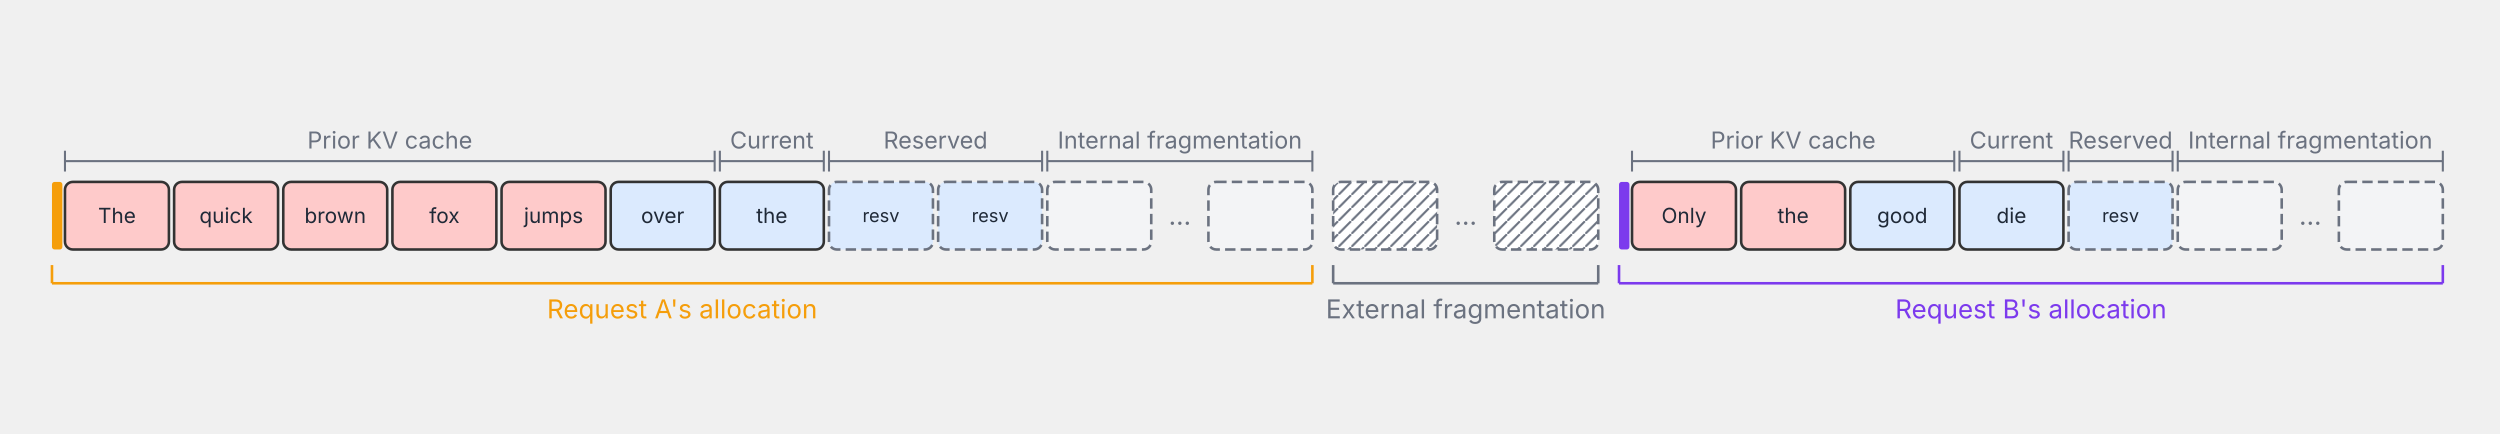
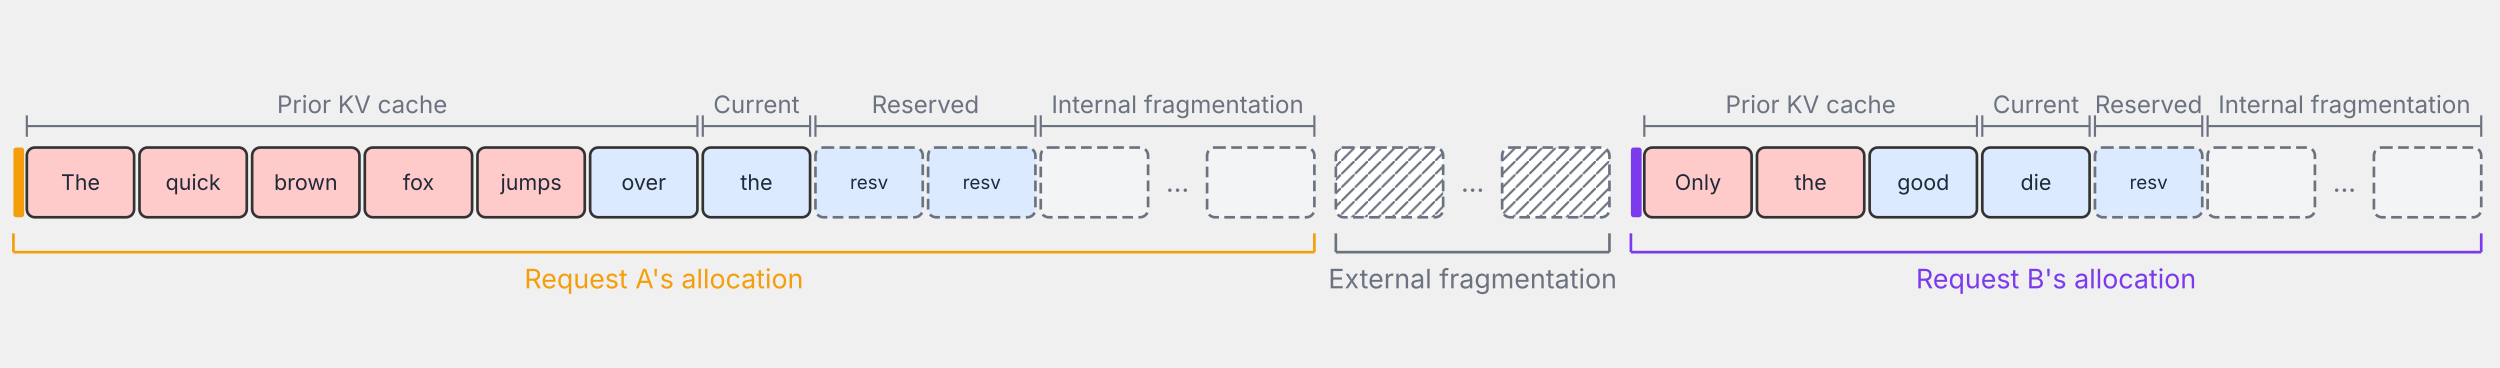
- <svg xmlns="http://www.w3.org/2000/svg" baseProfile="full" height="167px" version="1.1" viewBox="0 0 962 167" width="962px">
+ <svg xmlns="http://www.w3.org/2000/svg" baseProfile="full" height="137px" version="1.1" viewBox="0 0 932 137" width="932px">
  <defs>
    <marker id="arrowhead" markerHeight="4" markerWidth="4" orient="auto" refX="4" refY="2.0">
      <polygon fill="#374151" points="0,0 4,2.0 0,4" />
    </marker>
    <pattern height="5" id="frag_hatch" patternUnits="userSpaceOnUse" width="5">
      <line stroke="#6B7280" stroke-width="0.8" x1="0" x2="5" y1="5" y2="0" />
    </pattern>
  </defs>
-   <rect fill="#F59E0B" height="26" rx="1" ry="1" width="4" x="20" y="70" />
-   <rect fill="#FECACA" height="26" rx="3" ry="3" stroke="#333333" stroke-width="1.0" width="40" x="25" y="70" />
-   <text dy="0.35em" fill="#1F2937" font-family="Inter, Segoe UI, Helvetica, Arial, sans-serif" font-size="8px" text-anchor="middle" x="45.0" y="83.0">The</text>
-   <rect fill="#FECACA" height="26" rx="3" ry="3" stroke="#333333" stroke-width="1.0" width="40" x="67" y="70" />
-   <text dy="0.35em" fill="#1F2937" font-family="Inter, Segoe UI, Helvetica, Arial, sans-serif" font-size="8px" text-anchor="middle" x="87.0" y="83.0">quick</text>
-   <rect fill="#FECACA" height="26" rx="3" ry="3" stroke="#333333" stroke-width="1.0" width="40" x="109" y="70" />
-   <text dy="0.35em" fill="#1F2937" font-family="Inter, Segoe UI, Helvetica, Arial, sans-serif" font-size="8px" text-anchor="middle" x="129.0" y="83.0">brown</text>
-   <rect fill="#FECACA" height="26" rx="3" ry="3" stroke="#333333" stroke-width="1.0" width="40" x="151" y="70" />
-   <text dy="0.35em" fill="#1F2937" font-family="Inter, Segoe UI, Helvetica, Arial, sans-serif" font-size="8px" text-anchor="middle" x="171.0" y="83.0">fox</text>
-   <rect fill="#FECACA" height="26" rx="3" ry="3" stroke="#333333" stroke-width="1.0" width="40" x="193" y="70" />
-   <text dy="0.35em" fill="#1F2937" font-family="Inter, Segoe UI, Helvetica, Arial, sans-serif" font-size="8px" text-anchor="middle" x="213.0" y="83.0">jumps</text>
-   <rect fill="#DBEAFE" height="26" rx="3" ry="3" stroke="#333333" stroke-width="1.0" width="40" x="235" y="70" />
-   <text dy="0.35em" fill="#1F2937" font-family="Inter, Segoe UI, Helvetica, Arial, sans-serif" font-size="8px" text-anchor="middle" x="255.0" y="83.0">over</text>
-   <rect fill="#DBEAFE" height="26" rx="3" ry="3" stroke="#333333" stroke-width="1.0" width="40" x="277" y="70" />
-   <text dy="0.35em" fill="#1F2937" font-family="Inter, Segoe UI, Helvetica, Arial, sans-serif" font-size="8px" text-anchor="middle" x="297.0" y="83.0">the</text>
-   <rect fill="#DBEAFE" height="26" rx="3" ry="3" stroke="#6B7280" stroke-dasharray="4,2" stroke-width="1.0" width="40" x="319" y="70" />
-   <text dy="0.35em" fill="#1F2937" font-family="Inter, Segoe UI, Helvetica, Arial, sans-serif" font-size="7px" text-anchor="middle" x="339.0" y="83.0">resv</text>
-   <rect fill="#DBEAFE" height="26" rx="3" ry="3" stroke="#6B7280" stroke-dasharray="4,2" stroke-width="1.0" width="40" x="361" y="70" />
-   <text dy="0.35em" fill="#1F2937" font-family="Inter, Segoe UI, Helvetica, Arial, sans-serif" font-size="7px" text-anchor="middle" x="381.0" y="83.0">resv</text>
-   <rect fill="#F3F4F6" height="26" rx="3" ry="3" stroke="#6B7280" stroke-dasharray="4,2" stroke-width="1.0" width="40" x="403" y="70" />
-   <text dy="0.35em" fill="#6B7280" font-family="Inter, Segoe UI, Helvetica, Arial, sans-serif" font-size="10px" text-anchor="middle" x="454.0" y="83.0">...</text>
-   <rect fill="#F3F4F6" height="26" rx="3" ry="3" stroke="#6B7280" stroke-dasharray="4,2" stroke-width="1.0" width="40" x="465" y="70" />
-   <rect fill="#FFFFFF" height="26" rx="3" ry="3" stroke="#6B7280" stroke-dasharray="4,2" stroke-width="1.0" width="40" x="513" y="70" />
-   <rect fill="url(#frag_hatch)" height="26" rx="3" ry="3" width="40" x="513" y="70" />
-   <text dy="0.35em" fill="#6B7280" font-family="Inter, Segoe UI, Helvetica, Arial, sans-serif" font-size="10px" text-anchor="middle" x="564.0" y="83.0">...</text>
-   <rect fill="#FFFFFF" height="26" rx="3" ry="3" stroke="#6B7280" stroke-dasharray="4,2" stroke-width="1.0" width="40" x="575" y="70" />
-   <rect fill="url(#frag_hatch)" height="26" rx="3" ry="3" width="40" x="575" y="70" />
-   <rect fill="#7C3AED" height="26" rx="1" ry="1" width="4" x="623" y="70" />
-   <rect fill="#FECACA" height="26" rx="3" ry="3" stroke="#333333" stroke-width="1.0" width="40" x="628" y="70" />
-   <text dy="0.35em" fill="#1F2937" font-family="Inter, Segoe UI, Helvetica, Arial, sans-serif" font-size="8px" text-anchor="middle" x="648.0" y="83.0">Only</text>
-   <rect fill="#FECACA" height="26" rx="3" ry="3" stroke="#333333" stroke-width="1.0" width="40" x="670" y="70" />
-   <text dy="0.35em" fill="#1F2937" font-family="Inter, Segoe UI, Helvetica, Arial, sans-serif" font-size="8px" text-anchor="middle" x="690.0" y="83.0">the</text>
-   <rect fill="#DBEAFE" height="26" rx="3" ry="3" stroke="#333333" stroke-width="1.0" width="40" x="712" y="70" />
-   <text dy="0.35em" fill="#1F2937" font-family="Inter, Segoe UI, Helvetica, Arial, sans-serif" font-size="8px" text-anchor="middle" x="732.0" y="83.0">good</text>
-   <rect fill="#DBEAFE" height="26" rx="3" ry="3" stroke="#333333" stroke-width="1.0" width="40" x="754" y="70" />
-   <text dy="0.35em" fill="#1F2937" font-family="Inter, Segoe UI, Helvetica, Arial, sans-serif" font-size="8px" text-anchor="middle" x="774.0" y="83.0">die</text>
-   <rect fill="#DBEAFE" height="26" rx="3" ry="3" stroke="#6B7280" stroke-dasharray="4,2" stroke-width="1.0" width="40" x="796" y="70" />
-   <text dy="0.35em" fill="#1F2937" font-family="Inter, Segoe UI, Helvetica, Arial, sans-serif" font-size="7px" text-anchor="middle" x="816.0" y="83.0">resv</text>
-   <rect fill="#F3F4F6" height="26" rx="3" ry="3" stroke="#6B7280" stroke-dasharray="4,2" stroke-width="1.0" width="40" x="838" y="70" />
-   <text dy="0.35em" fill="#6B7280" font-family="Inter, Segoe UI, Helvetica, Arial, sans-serif" font-size="10px" text-anchor="middle" x="889.0" y="83.0">...</text>
-   <rect fill="#F3F4F6" height="26" rx="3" ry="3" stroke="#6B7280" stroke-dasharray="4,2" stroke-width="1.0" width="40" x="900" y="70" />
-   <line stroke="#6B7280" stroke-width="0.8" x1="25" x2="25" y1="66" y2="58" />
-   <line stroke="#6B7280" stroke-width="0.8" x1="275" x2="275" y1="66" y2="58" />
-   <line stroke="#6B7280" stroke-width="0.8" x1="25" x2="275" y1="62" y2="62" />
-   <text dy="0.35em" fill="#6B7280" font-family="Inter, Segoe UI, Helvetica, Arial, sans-serif" font-size="9px" text-anchor="middle" x="150.0" y="54">Prior KV cache</text>
-   <line stroke="#6B7280" stroke-width="0.8" x1="277" x2="277" y1="66" y2="58" />
-   <line stroke="#6B7280" stroke-width="0.8" x1="317" x2="317" y1="66" y2="58" />
-   <line stroke="#6B7280" stroke-width="0.8" x1="277" x2="317" y1="62" y2="62" />
-   <text dy="0.35em" fill="#6B7280" font-family="Inter, Segoe UI, Helvetica, Arial, sans-serif" font-size="9px" text-anchor="middle" x="297.0" y="54">Current</text>
-   <line stroke="#6B7280" stroke-width="0.8" x1="319" x2="319" y1="66" y2="58" />
-   <line stroke="#6B7280" stroke-width="0.8" x1="401" x2="401" y1="66" y2="58" />
-   <line stroke="#6B7280" stroke-width="0.8" x1="319" x2="401" y1="62" y2="62" />
-   <text dy="0.35em" fill="#6B7280" font-family="Inter, Segoe UI, Helvetica, Arial, sans-serif" font-size="9px" text-anchor="middle" x="360.0" y="54">Reserved</text>
-   <line stroke="#6B7280" stroke-width="0.8" x1="403" x2="403" y1="66" y2="58" />
-   <line stroke="#6B7280" stroke-width="0.8" x1="505" x2="505" y1="66" y2="58" />
-   <line stroke="#6B7280" stroke-width="0.8" x1="403" x2="505" y1="62" y2="62" />
-   <text dy="0.35em" fill="#6B7280" font-family="Inter, Segoe UI, Helvetica, Arial, sans-serif" font-size="9px" text-anchor="middle" x="454.0" y="54">Internal fragmentation</text>
-   <line stroke="#6B7280" stroke-width="0.8" x1="628" x2="628" y1="66" y2="58" />
-   <line stroke="#6B7280" stroke-width="0.8" x1="752" x2="752" y1="66" y2="58" />
-   <line stroke="#6B7280" stroke-width="0.8" x1="628" x2="752" y1="62" y2="62" />
-   <text dy="0.35em" fill="#6B7280" font-family="Inter, Segoe UI, Helvetica, Arial, sans-serif" font-size="9px" text-anchor="middle" x="690.0" y="54">Prior KV cache</text>
-   <line stroke="#6B7280" stroke-width="0.8" x1="754" x2="754" y1="66" y2="58" />
-   <line stroke="#6B7280" stroke-width="0.8" x1="794" x2="794" y1="66" y2="58" />
-   <line stroke="#6B7280" stroke-width="0.8" x1="754" x2="794" y1="62" y2="62" />
-   <text dy="0.35em" fill="#6B7280" font-family="Inter, Segoe UI, Helvetica, Arial, sans-serif" font-size="9px" text-anchor="middle" x="774.0" y="54">Current</text>
-   <line stroke="#6B7280" stroke-width="0.8" x1="796" x2="796" y1="66" y2="58" />
-   <line stroke="#6B7280" stroke-width="0.8" x1="836" x2="836" y1="66" y2="58" />
-   <line stroke="#6B7280" stroke-width="0.8" x1="796" x2="836" y1="62" y2="62" />
-   <text dy="0.35em" fill="#6B7280" font-family="Inter, Segoe UI, Helvetica, Arial, sans-serif" font-size="9px" text-anchor="middle" x="816.0" y="54">Reserved</text>
-   <line stroke="#6B7280" stroke-width="0.8" x1="838" x2="838" y1="66" y2="58" />
-   <line stroke="#6B7280" stroke-width="0.8" x1="940" x2="940" y1="66" y2="58" />
-   <line stroke="#6B7280" stroke-width="0.8" x1="838" x2="940" y1="62" y2="62" />
-   <text dy="0.35em" fill="#6B7280" font-family="Inter, Segoe UI, Helvetica, Arial, sans-serif" font-size="9px" text-anchor="middle" x="889.0" y="54">Internal fragmentation</text>
-   <line stroke="#F59E0B" stroke-width="1.0" x1="20" x2="20" y1="102" y2="109" />
-   <line stroke="#F59E0B" stroke-width="1.0" x1="20" x2="505" y1="109" y2="109" />
-   <line stroke="#F59E0B" stroke-width="1.0" x1="505" x2="505" y1="102" y2="109" />
-   <text dy="0.35em" fill="#F59E0B" font-family="Inter, Segoe UI, Helvetica, Arial, sans-serif" font-size="10px" text-anchor="middle" x="262.5" y="119">Request A's allocation</text>
-   <line stroke="#6B7280" stroke-width="1.0" x1="513" x2="513" y1="102" y2="109" />
-   <line stroke="#6B7280" stroke-width="1.0" x1="513" x2="615" y1="109" y2="109" />
-   <line stroke="#6B7280" stroke-width="1.0" x1="615" x2="615" y1="102" y2="109" />
-   <text dy="0.35em" fill="#6B7280" font-family="Inter, Segoe UI, Helvetica, Arial, sans-serif" font-size="10px" text-anchor="middle" x="564.0" y="119">External fragmentation</text>
-   <line stroke="#7C3AED" stroke-width="1.0" x1="623" x2="623" y1="102" y2="109" />
-   <line stroke="#7C3AED" stroke-width="1.0" x1="623" x2="940" y1="109" y2="109" />
-   <line stroke="#7C3AED" stroke-width="1.0" x1="940" x2="940" y1="102" y2="109" />
-   <text dy="0.35em" fill="#7C3AED" font-family="Inter, Segoe UI, Helvetica, Arial, sans-serif" font-size="10px" text-anchor="middle" x="781.5" y="119">Request B's allocation</text>
+   <rect fill="#F59E0B" height="26" rx="1" ry="1" width="4" x="5" y="55" />
+   <rect fill="#FECACA" height="26" rx="3" ry="3" stroke="#333333" stroke-width="1.0" width="40" x="10" y="55" />
+   <text dy="0.35em" fill="#1F2937" font-family="Inter, Segoe UI, Helvetica, Arial, sans-serif" font-size="8px" text-anchor="middle" x="30.0" y="68.0">The</text>
+   <rect fill="#FECACA" height="26" rx="3" ry="3" stroke="#333333" stroke-width="1.0" width="40" x="52" y="55" />
+   <text dy="0.35em" fill="#1F2937" font-family="Inter, Segoe UI, Helvetica, Arial, sans-serif" font-size="8px" text-anchor="middle" x="72.0" y="68.0">quick</text>
+   <rect fill="#FECACA" height="26" rx="3" ry="3" stroke="#333333" stroke-width="1.0" width="40" x="94" y="55" />
+   <text dy="0.35em" fill="#1F2937" font-family="Inter, Segoe UI, Helvetica, Arial, sans-serif" font-size="8px" text-anchor="middle" x="114.0" y="68.0">brown</text>
+   <rect fill="#FECACA" height="26" rx="3" ry="3" stroke="#333333" stroke-width="1.0" width="40" x="136" y="55" />
+   <text dy="0.35em" fill="#1F2937" font-family="Inter, Segoe UI, Helvetica, Arial, sans-serif" font-size="8px" text-anchor="middle" x="156.0" y="68.0">fox</text>
+   <rect fill="#FECACA" height="26" rx="3" ry="3" stroke="#333333" stroke-width="1.0" width="40" x="178" y="55" />
+   <text dy="0.35em" fill="#1F2937" font-family="Inter, Segoe UI, Helvetica, Arial, sans-serif" font-size="8px" text-anchor="middle" x="198.0" y="68.0">jumps</text>
+   <rect fill="#DBEAFE" height="26" rx="3" ry="3" stroke="#333333" stroke-width="1.0" width="40" x="220" y="55" />
+   <text dy="0.35em" fill="#1F2937" font-family="Inter, Segoe UI, Helvetica, Arial, sans-serif" font-size="8px" text-anchor="middle" x="240.0" y="68.0">over</text>
+   <rect fill="#DBEAFE" height="26" rx="3" ry="3" stroke="#333333" stroke-width="1.0" width="40" x="262" y="55" />
+   <text dy="0.35em" fill="#1F2937" font-family="Inter, Segoe UI, Helvetica, Arial, sans-serif" font-size="8px" text-anchor="middle" x="282.0" y="68.0">the</text>
+   <rect fill="#DBEAFE" height="26" rx="3" ry="3" stroke="#6B7280" stroke-dasharray="4,2" stroke-width="1.0" width="40" x="304" y="55" />
+   <text dy="0.35em" fill="#1F2937" font-family="Inter, Segoe UI, Helvetica, Arial, sans-serif" font-size="7px" text-anchor="middle" x="324.0" y="68.0">resv</text>
+   <rect fill="#DBEAFE" height="26" rx="3" ry="3" stroke="#6B7280" stroke-dasharray="4,2" stroke-width="1.0" width="40" x="346" y="55" />
+   <text dy="0.35em" fill="#1F2937" font-family="Inter, Segoe UI, Helvetica, Arial, sans-serif" font-size="7px" text-anchor="middle" x="366.0" y="68.0">resv</text>
+   <rect fill="#F3F4F6" height="26" rx="3" ry="3" stroke="#6B7280" stroke-dasharray="4,2" stroke-width="1.0" width="40" x="388" y="55" />
+   <text dy="0.35em" fill="#6B7280" font-family="Inter, Segoe UI, Helvetica, Arial, sans-serif" font-size="10px" text-anchor="middle" x="439.0" y="68.0">...</text>
+   <rect fill="#F3F4F6" height="26" rx="3" ry="3" stroke="#6B7280" stroke-dasharray="4,2" stroke-width="1.0" width="40" x="450" y="55" />
+   <rect fill="#FFFFFF" height="26" rx="3" ry="3" stroke="#6B7280" stroke-dasharray="4,2" stroke-width="1.0" width="40" x="498" y="55" />
+   <rect fill="url(#frag_hatch)" height="26" rx="3" ry="3" width="40" x="498" y="55" />
+   <text dy="0.35em" fill="#6B7280" font-family="Inter, Segoe UI, Helvetica, Arial, sans-serif" font-size="10px" text-anchor="middle" x="549.0" y="68.0">...</text>
+   <rect fill="#FFFFFF" height="26" rx="3" ry="3" stroke="#6B7280" stroke-dasharray="4,2" stroke-width="1.0" width="40" x="560" y="55" />
+   <rect fill="url(#frag_hatch)" height="26" rx="3" ry="3" width="40" x="560" y="55" />
+   <rect fill="#7C3AED" height="26" rx="1" ry="1" width="4" x="608" y="55" />
+   <rect fill="#FECACA" height="26" rx="3" ry="3" stroke="#333333" stroke-width="1.0" width="40" x="613" y="55" />
+   <text dy="0.35em" fill="#1F2937" font-family="Inter, Segoe UI, Helvetica, Arial, sans-serif" font-size="8px" text-anchor="middle" x="633.0" y="68.0">Only</text>
+   <rect fill="#FECACA" height="26" rx="3" ry="3" stroke="#333333" stroke-width="1.0" width="40" x="655" y="55" />
+   <text dy="0.35em" fill="#1F2937" font-family="Inter, Segoe UI, Helvetica, Arial, sans-serif" font-size="8px" text-anchor="middle" x="675.0" y="68.0">the</text>
+   <rect fill="#DBEAFE" height="26" rx="3" ry="3" stroke="#333333" stroke-width="1.0" width="40" x="697" y="55" />
+   <text dy="0.35em" fill="#1F2937" font-family="Inter, Segoe UI, Helvetica, Arial, sans-serif" font-size="8px" text-anchor="middle" x="717.0" y="68.0">good</text>
+   <rect fill="#DBEAFE" height="26" rx="3" ry="3" stroke="#333333" stroke-width="1.0" width="40" x="739" y="55" />
+   <text dy="0.35em" fill="#1F2937" font-family="Inter, Segoe UI, Helvetica, Arial, sans-serif" font-size="8px" text-anchor="middle" x="759.0" y="68.0">die</text>
+   <rect fill="#DBEAFE" height="26" rx="3" ry="3" stroke="#6B7280" stroke-dasharray="4,2" stroke-width="1.0" width="40" x="781" y="55" />
+   <text dy="0.35em" fill="#1F2937" font-family="Inter, Segoe UI, Helvetica, Arial, sans-serif" font-size="7px" text-anchor="middle" x="801.0" y="68.0">resv</text>
+   <rect fill="#F3F4F6" height="26" rx="3" ry="3" stroke="#6B7280" stroke-dasharray="4,2" stroke-width="1.0" width="40" x="823" y="55" />
+   <text dy="0.35em" fill="#6B7280" font-family="Inter, Segoe UI, Helvetica, Arial, sans-serif" font-size="10px" text-anchor="middle" x="874.0" y="68.0">...</text>
+   <rect fill="#F3F4F6" height="26" rx="3" ry="3" stroke="#6B7280" stroke-dasharray="4,2" stroke-width="1.0" width="40" x="885" y="55" />
+   <line stroke="#6B7280" stroke-width="0.8" x1="10" x2="10" y1="51" y2="43" />
+   <line stroke="#6B7280" stroke-width="0.8" x1="260" x2="260" y1="51" y2="43" />
+   <line stroke="#6B7280" stroke-width="0.8" x1="10" x2="260" y1="47" y2="47" />
+   <text dy="0.35em" fill="#6B7280" font-family="Inter, Segoe UI, Helvetica, Arial, sans-serif" font-size="9px" text-anchor="middle" x="135.0" y="39">Prior KV cache</text>
+   <line stroke="#6B7280" stroke-width="0.8" x1="262" x2="262" y1="51" y2="43" />
+   <line stroke="#6B7280" stroke-width="0.8" x1="302" x2="302" y1="51" y2="43" />
+   <line stroke="#6B7280" stroke-width="0.8" x1="262" x2="302" y1="47" y2="47" />
+   <text dy="0.35em" fill="#6B7280" font-family="Inter, Segoe UI, Helvetica, Arial, sans-serif" font-size="9px" text-anchor="middle" x="282.0" y="39">Current</text>
+   <line stroke="#6B7280" stroke-width="0.8" x1="304" x2="304" y1="51" y2="43" />
+   <line stroke="#6B7280" stroke-width="0.8" x1="386" x2="386" y1="51" y2="43" />
+   <line stroke="#6B7280" stroke-width="0.8" x1="304" x2="386" y1="47" y2="47" />
+   <text dy="0.35em" fill="#6B7280" font-family="Inter, Segoe UI, Helvetica, Arial, sans-serif" font-size="9px" text-anchor="middle" x="345.0" y="39">Reserved</text>
+   <line stroke="#6B7280" stroke-width="0.8" x1="388" x2="388" y1="51" y2="43" />
+   <line stroke="#6B7280" stroke-width="0.8" x1="490" x2="490" y1="51" y2="43" />
+   <line stroke="#6B7280" stroke-width="0.8" x1="388" x2="490" y1="47" y2="47" />
+   <text dy="0.35em" fill="#6B7280" font-family="Inter, Segoe UI, Helvetica, Arial, sans-serif" font-size="9px" text-anchor="middle" x="439.0" y="39">Internal fragmentation</text>
+   <line stroke="#6B7280" stroke-width="0.8" x1="613" x2="613" y1="51" y2="43" />
+   <line stroke="#6B7280" stroke-width="0.8" x1="737" x2="737" y1="51" y2="43" />
+   <line stroke="#6B7280" stroke-width="0.8" x1="613" x2="737" y1="47" y2="47" />
+   <text dy="0.35em" fill="#6B7280" font-family="Inter, Segoe UI, Helvetica, Arial, sans-serif" font-size="9px" text-anchor="middle" x="675.0" y="39">Prior KV cache</text>
+   <line stroke="#6B7280" stroke-width="0.8" x1="739" x2="739" y1="51" y2="43" />
+   <line stroke="#6B7280" stroke-width="0.8" x1="779" x2="779" y1="51" y2="43" />
+   <line stroke="#6B7280" stroke-width="0.8" x1="739" x2="779" y1="47" y2="47" />
+   <text dy="0.35em" fill="#6B7280" font-family="Inter, Segoe UI, Helvetica, Arial, sans-serif" font-size="9px" text-anchor="middle" x="759.0" y="39">Current</text>
+   <line stroke="#6B7280" stroke-width="0.8" x1="781" x2="781" y1="51" y2="43" />
+   <line stroke="#6B7280" stroke-width="0.8" x1="821" x2="821" y1="51" y2="43" />
+   <line stroke="#6B7280" stroke-width="0.8" x1="781" x2="821" y1="47" y2="47" />
+   <text dy="0.35em" fill="#6B7280" font-family="Inter, Segoe UI, Helvetica, Arial, sans-serif" font-size="9px" text-anchor="middle" x="801.0" y="39">Reserved</text>
+   <line stroke="#6B7280" stroke-width="0.8" x1="823" x2="823" y1="51" y2="43" />
+   <line stroke="#6B7280" stroke-width="0.8" x1="925" x2="925" y1="51" y2="43" />
+   <line stroke="#6B7280" stroke-width="0.8" x1="823" x2="925" y1="47" y2="47" />
+   <text dy="0.35em" fill="#6B7280" font-family="Inter, Segoe UI, Helvetica, Arial, sans-serif" font-size="9px" text-anchor="middle" x="874.0" y="39">Internal fragmentation</text>
+   <line stroke="#F59E0B" stroke-width="1.0" x1="5" x2="5" y1="87" y2="94" />
+   <line stroke="#F59E0B" stroke-width="1.0" x1="5" x2="490" y1="94" y2="94" />
+   <line stroke="#F59E0B" stroke-width="1.0" x1="490" x2="490" y1="87" y2="94" />
+   <text dy="0.35em" fill="#F59E0B" font-family="Inter, Segoe UI, Helvetica, Arial, sans-serif" font-size="10px" text-anchor="middle" x="247.5" y="104">Request A's allocation</text>
+   <line stroke="#6B7280" stroke-width="1.0" x1="498" x2="498" y1="87" y2="94" />
+   <line stroke="#6B7280" stroke-width="1.0" x1="498" x2="600" y1="94" y2="94" />
+   <line stroke="#6B7280" stroke-width="1.0" x1="600" x2="600" y1="87" y2="94" />
+   <text dy="0.35em" fill="#6B7280" font-family="Inter, Segoe UI, Helvetica, Arial, sans-serif" font-size="10px" text-anchor="middle" x="549.0" y="104">External fragmentation</text>
+   <line stroke="#7C3AED" stroke-width="1.0" x1="608" x2="608" y1="87" y2="94" />
+   <line stroke="#7C3AED" stroke-width="1.0" x1="608" x2="925" y1="94" y2="94" />
+   <line stroke="#7C3AED" stroke-width="1.0" x1="925" x2="925" y1="87" y2="94" />
+   <text dy="0.35em" fill="#7C3AED" font-family="Inter, Segoe UI, Helvetica, Arial, sans-serif" font-size="10px" text-anchor="middle" x="766.5" y="104">Request B's allocation</text>
</svg>
